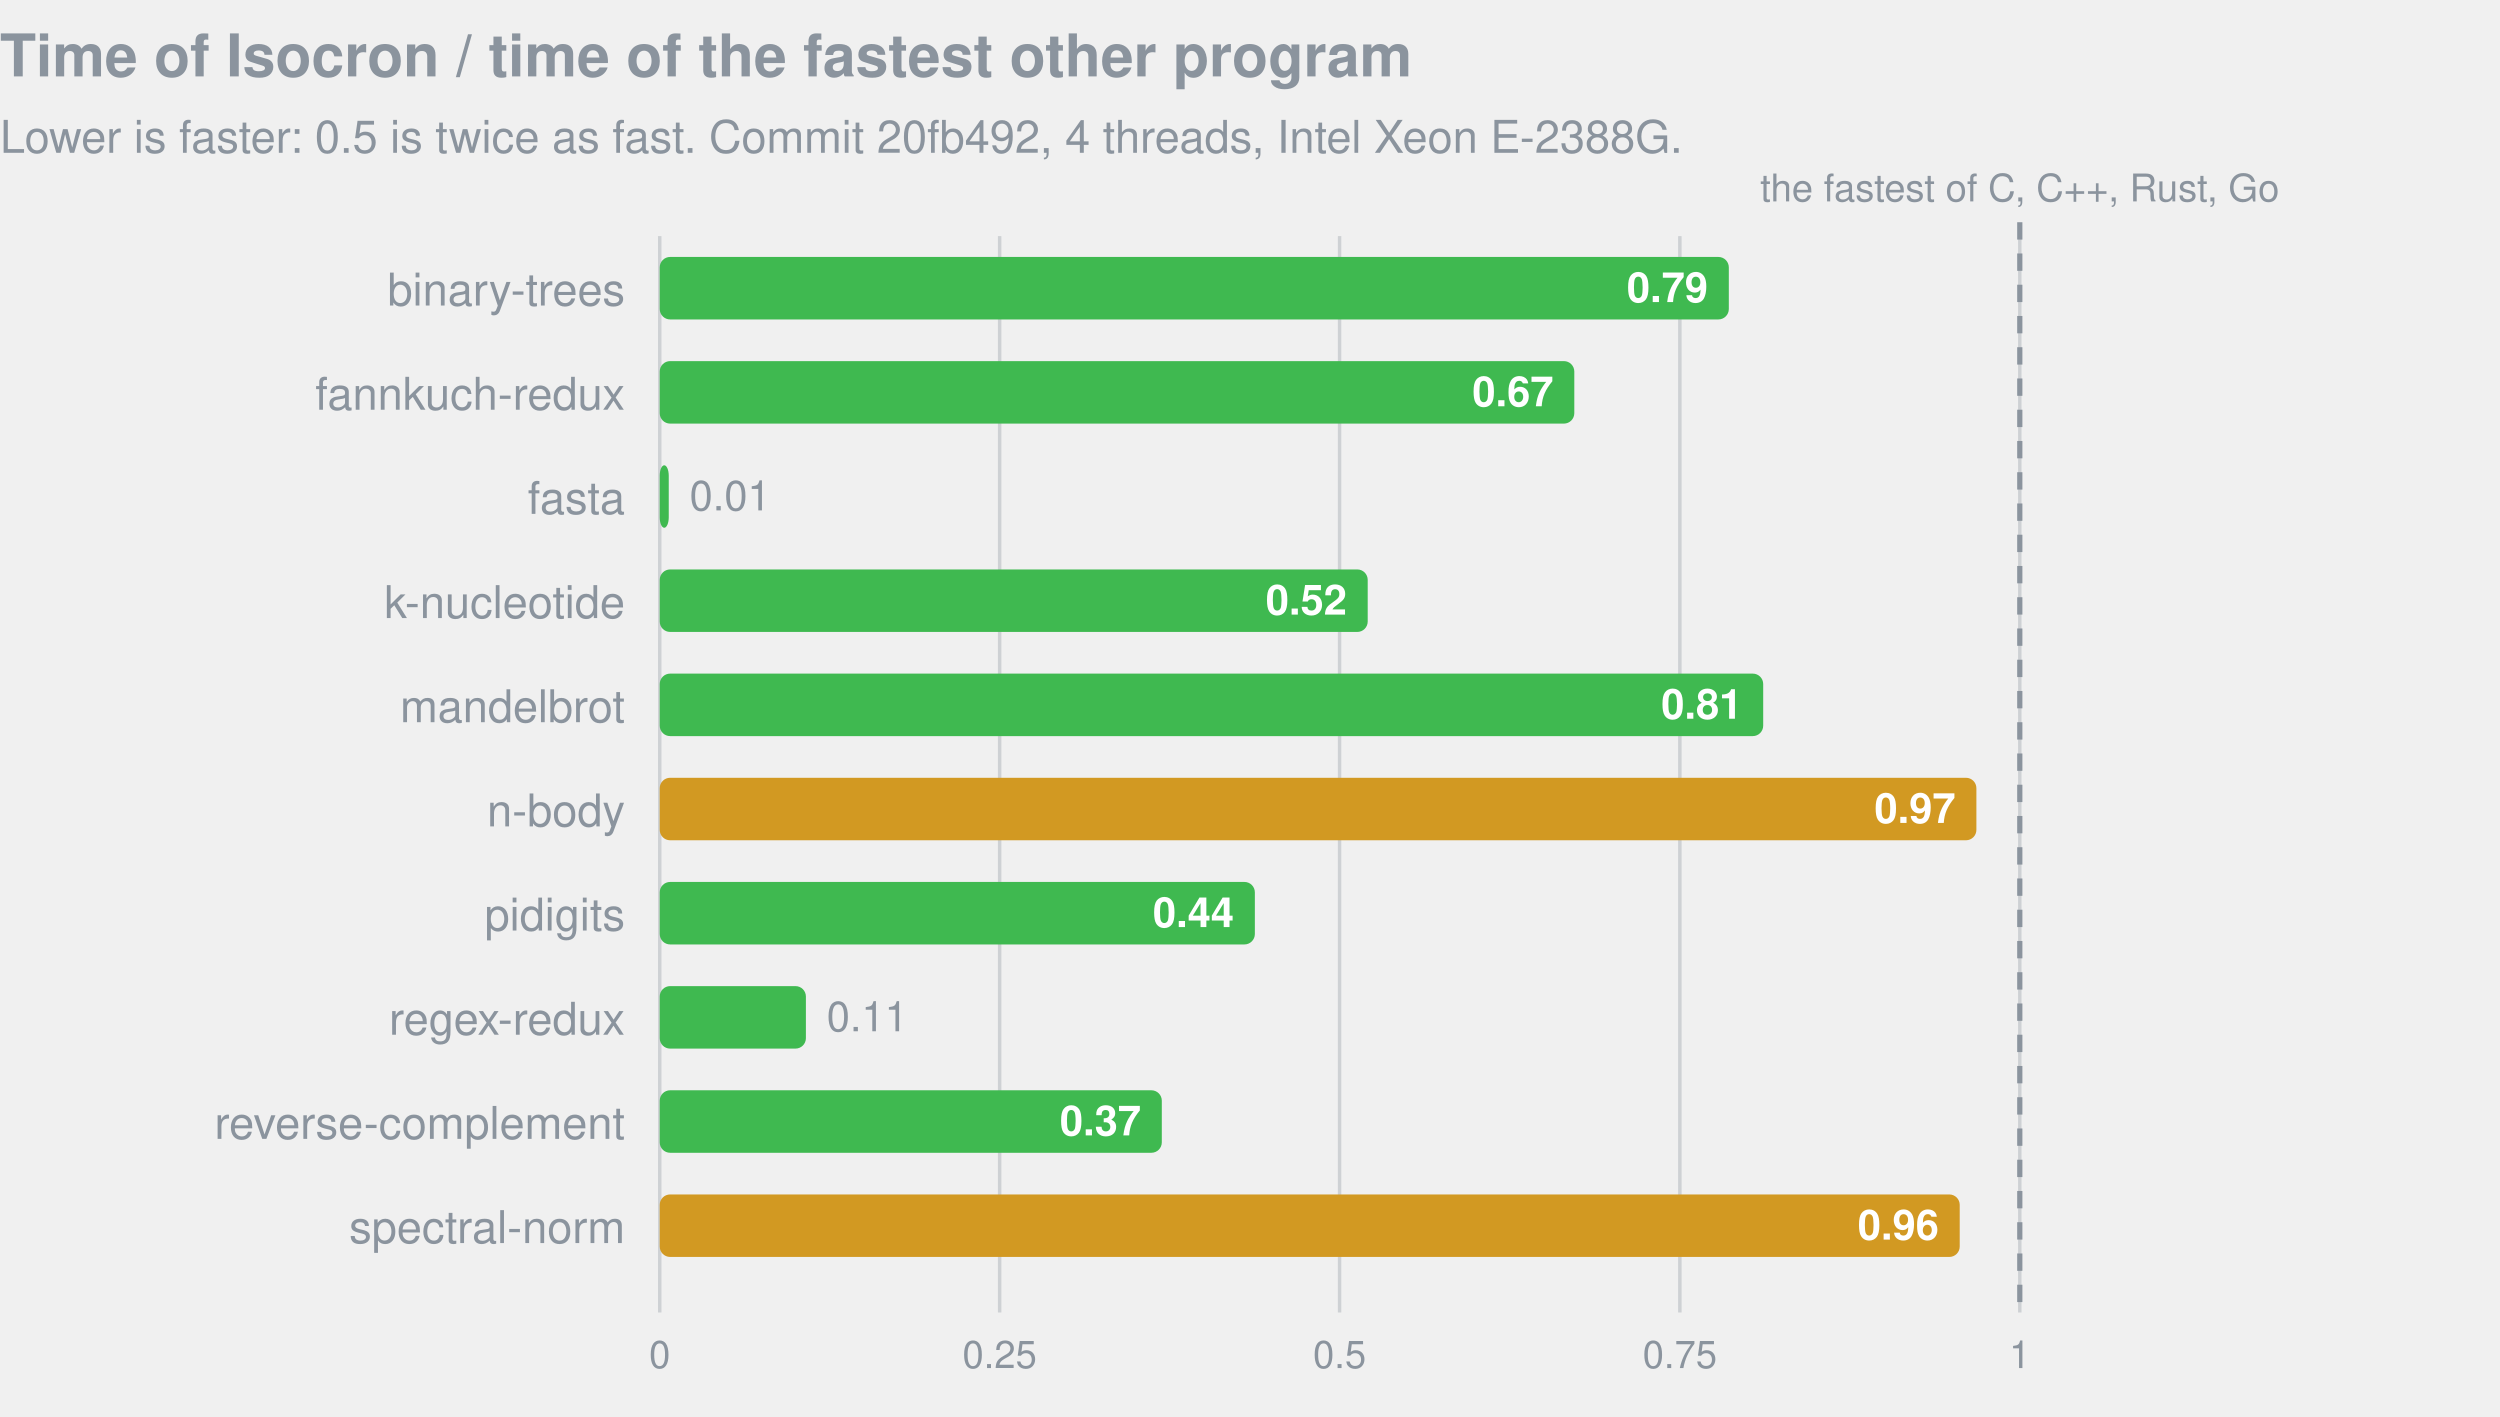
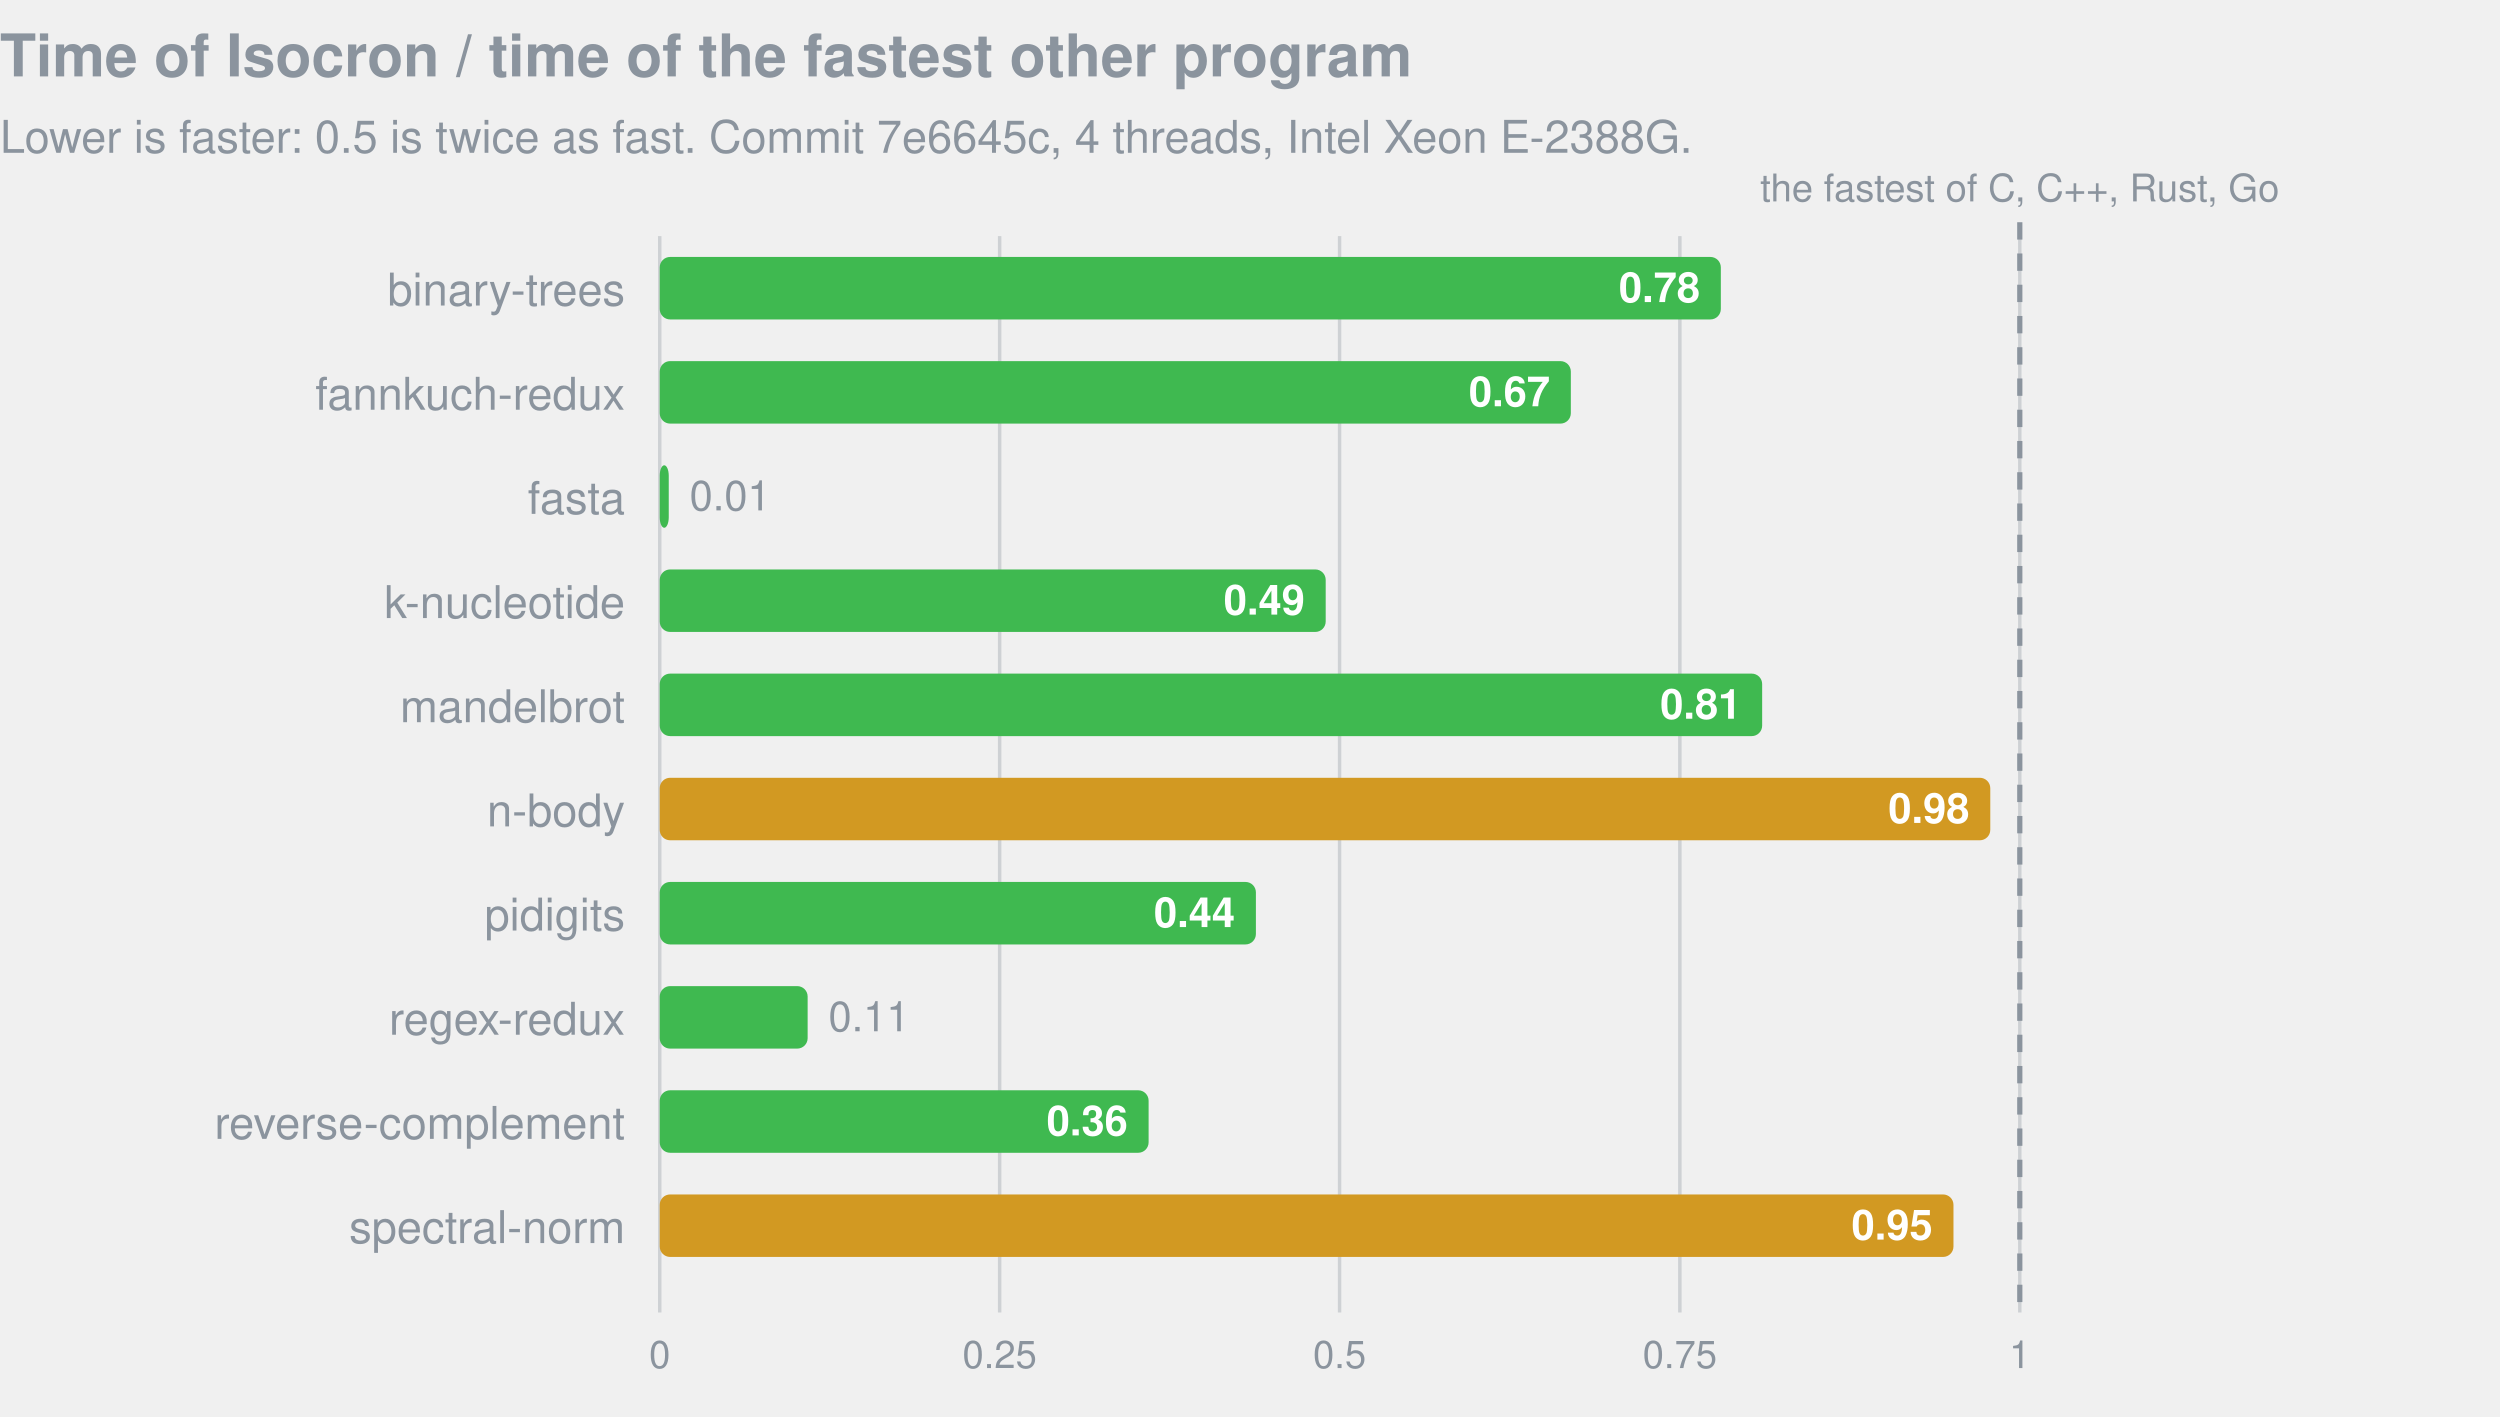
<svg xmlns="http://www.w3.org/2000/svg" width="720" height="408" viewBox="0 0 720 408" font-family="-apple-system, Segoe UI, Helvetica, Arial, sans-serif">
  <text x="0" y="22" font-size="17" font-weight="600" fill="#8b949e">Time of Isocron / time of the fastest other program</text>
-   <text x="0" y="44" font-size="13" fill="#8b949e">Lower is faster: 0.5 is twice as fast. Commit 20fb492, 4 threads, Intel Xeon E-2388G.</text>
+   <text x="0" y="44" font-size="13" fill="#8b949e">Lower is faster: 0.5 is twice as fast. Commit 7e6645c, 4 threads, Intel Xeon E-2388G.</text>
  <line x1="190.0" y1="68" x2="190.0" y2="378" stroke="#8b949e55" />
  <text x="190.0" y="394" font-size="11" fill="#8b949e" text-anchor="middle">0</text>
  <line x1="287.9" y1="68" x2="287.9" y2="378" stroke="#8b949e55" />
  <text x="287.9" y="394" font-size="11" fill="#8b949e" text-anchor="middle">0.25</text>
  <line x1="385.8" y1="68" x2="385.8" y2="378" stroke="#8b949e55" />
  <text x="385.8" y="394" font-size="11" fill="#8b949e" text-anchor="middle">0.5</text>
  <line x1="483.8" y1="68" x2="483.8" y2="378" stroke="#8b949e55" />
  <text x="483.8" y="394" font-size="11" fill="#8b949e" text-anchor="middle">0.75</text>
  <line x1="581.7" y1="68" x2="581.7" y2="378" stroke="#8b949e55" />
  <text x="581.7" y="394" font-size="11" fill="#8b949e" text-anchor="middle">1</text>
  <text x="180" y="88" font-size="13" fill="#8b949e" text-anchor="end">binary-trees</text>
-   <rect x="190" y="74" width="307.9" height="18" rx="3" fill="#3fb950" />
-   <text x="491.9" y="87" font-size="12" font-weight="600" fill="#ffffff" text-anchor="end">0.79</text>
+   <rect x="190" y="74" width="305.6" height="18" rx="3" fill="#3fb950" />
+   <text x="489.6" y="87" font-size="12" font-weight="600" fill="#ffffff" text-anchor="end">0.78</text>
  <text x="180" y="118" font-size="13" fill="#8b949e" text-anchor="end">fannkuch-redux</text>
-   <rect x="190" y="104" width="263.4" height="18" rx="3" fill="#3fb950" />
-   <text x="447.4" y="117" font-size="12" font-weight="600" fill="#ffffff" text-anchor="end">0.67</text>
+   <rect x="190" y="104" width="262.4" height="18" rx="3" fill="#3fb950" />
+   <text x="446.4" y="117" font-size="12" font-weight="600" fill="#ffffff" text-anchor="end">0.67</text>
  <text x="180" y="148" font-size="13" fill="#8b949e" text-anchor="end">fasta</text>
  <rect x="190" y="134" width="2.6" height="18" rx="3" fill="#3fb950" />
  <text x="198.6" y="147" font-size="12" fill="#8b949e">0.01</text>
  <text x="180" y="178" font-size="13" fill="#8b949e" text-anchor="end">k-nucleotide</text>
-   <rect x="190" y="164" width="203.9" height="18" rx="3" fill="#3fb950" />
-   <text x="387.9" y="177" font-size="12" font-weight="600" fill="#ffffff" text-anchor="end">0.52</text>
+   <rect x="190" y="164" width="191.8" height="18" rx="3" fill="#3fb950" />
+   <text x="375.8" y="177" font-size="12" font-weight="600" fill="#ffffff" text-anchor="end">0.49</text>
  <text x="180" y="208" font-size="13" fill="#8b949e" text-anchor="end">mandelbrot</text>
-   <rect x="190" y="194" width="317.8" height="18" rx="3" fill="#3fb950" />
-   <text x="501.8" y="207" font-size="12" font-weight="600" fill="#ffffff" text-anchor="end">0.81</text>
+   <rect x="190" y="194" width="317.5" height="18" rx="3" fill="#3fb950" />
+   <text x="501.5" y="207" font-size="12" font-weight="600" fill="#ffffff" text-anchor="end">0.81</text>
  <text x="180" y="238" font-size="13" fill="#8b949e" text-anchor="end">n-body</text>
-   <rect x="190" y="224" width="379.2" height="18" rx="3" fill="#d29922" />
-   <text x="563.2" y="237" font-size="12" font-weight="600" fill="#ffffff" text-anchor="end">0.97</text>
+   <rect x="190" y="224" width="383.2" height="18" rx="3" fill="#d29922" />
+   <text x="567.2" y="237" font-size="12" font-weight="600" fill="#ffffff" text-anchor="end">0.98</text>
  <text x="180" y="268" font-size="13" fill="#8b949e" text-anchor="end">pidigits</text>
-   <rect x="190" y="254" width="171.4" height="18" rx="3" fill="#3fb950" />
-   <text x="355.4" y="267" font-size="12" font-weight="600" fill="#ffffff" text-anchor="end">0.44</text>
+   <rect x="190" y="254" width="171.7" height="18" rx="3" fill="#3fb950" />
+   <text x="355.7" y="267" font-size="12" font-weight="600" fill="#ffffff" text-anchor="end">0.44</text>
  <text x="180" y="298" font-size="13" fill="#8b949e" text-anchor="end">regex-redux</text>
-   <rect x="190" y="284" width="42.1" height="18" rx="3" fill="#3fb950" />
-   <text x="238.1" y="297" font-size="12" fill="#8b949e">0.11</text>
+   <rect x="190" y="284" width="42.6" height="18" rx="3" fill="#3fb950" />
+   <text x="238.6" y="297" font-size="12" fill="#8b949e">0.11</text>
  <text x="180" y="328" font-size="13" fill="#8b949e" text-anchor="end">reverse-complement</text>
-   <rect x="190" y="314" width="144.6" height="18" rx="3" fill="#3fb950" />
-   <text x="328.6" y="327" font-size="12" font-weight="600" fill="#ffffff" text-anchor="end">0.37</text>
+   <rect x="190" y="314" width="140.8" height="18" rx="3" fill="#3fb950" />
+   <text x="324.8" y="327" font-size="12" font-weight="600" fill="#ffffff" text-anchor="end">0.36</text>
  <text x="180" y="358" font-size="13" fill="#8b949e" text-anchor="end">spectral-norm</text>
-   <rect x="190" y="344" width="374.4" height="18" rx="3" fill="#d29922" />
-   <text x="558.4" y="357" font-size="12" font-weight="600" fill="#ffffff" text-anchor="end">0.96</text>
+   <rect x="190" y="344" width="372.6" height="18" rx="3" fill="#d29922" />
+   <text x="556.6" y="357" font-size="12" font-weight="600" fill="#ffffff" text-anchor="end">0.95</text>
  <line x1="581.7" y1="64" x2="581.7" y2="378" stroke="#8b949e" stroke-width="1.5" stroke-dasharray="5 4" />
  <text x="581.7" y="58" font-size="11" fill="#8b949e" text-anchor="middle">the fastest of C, C++, Rust, Go</text>
</svg>
